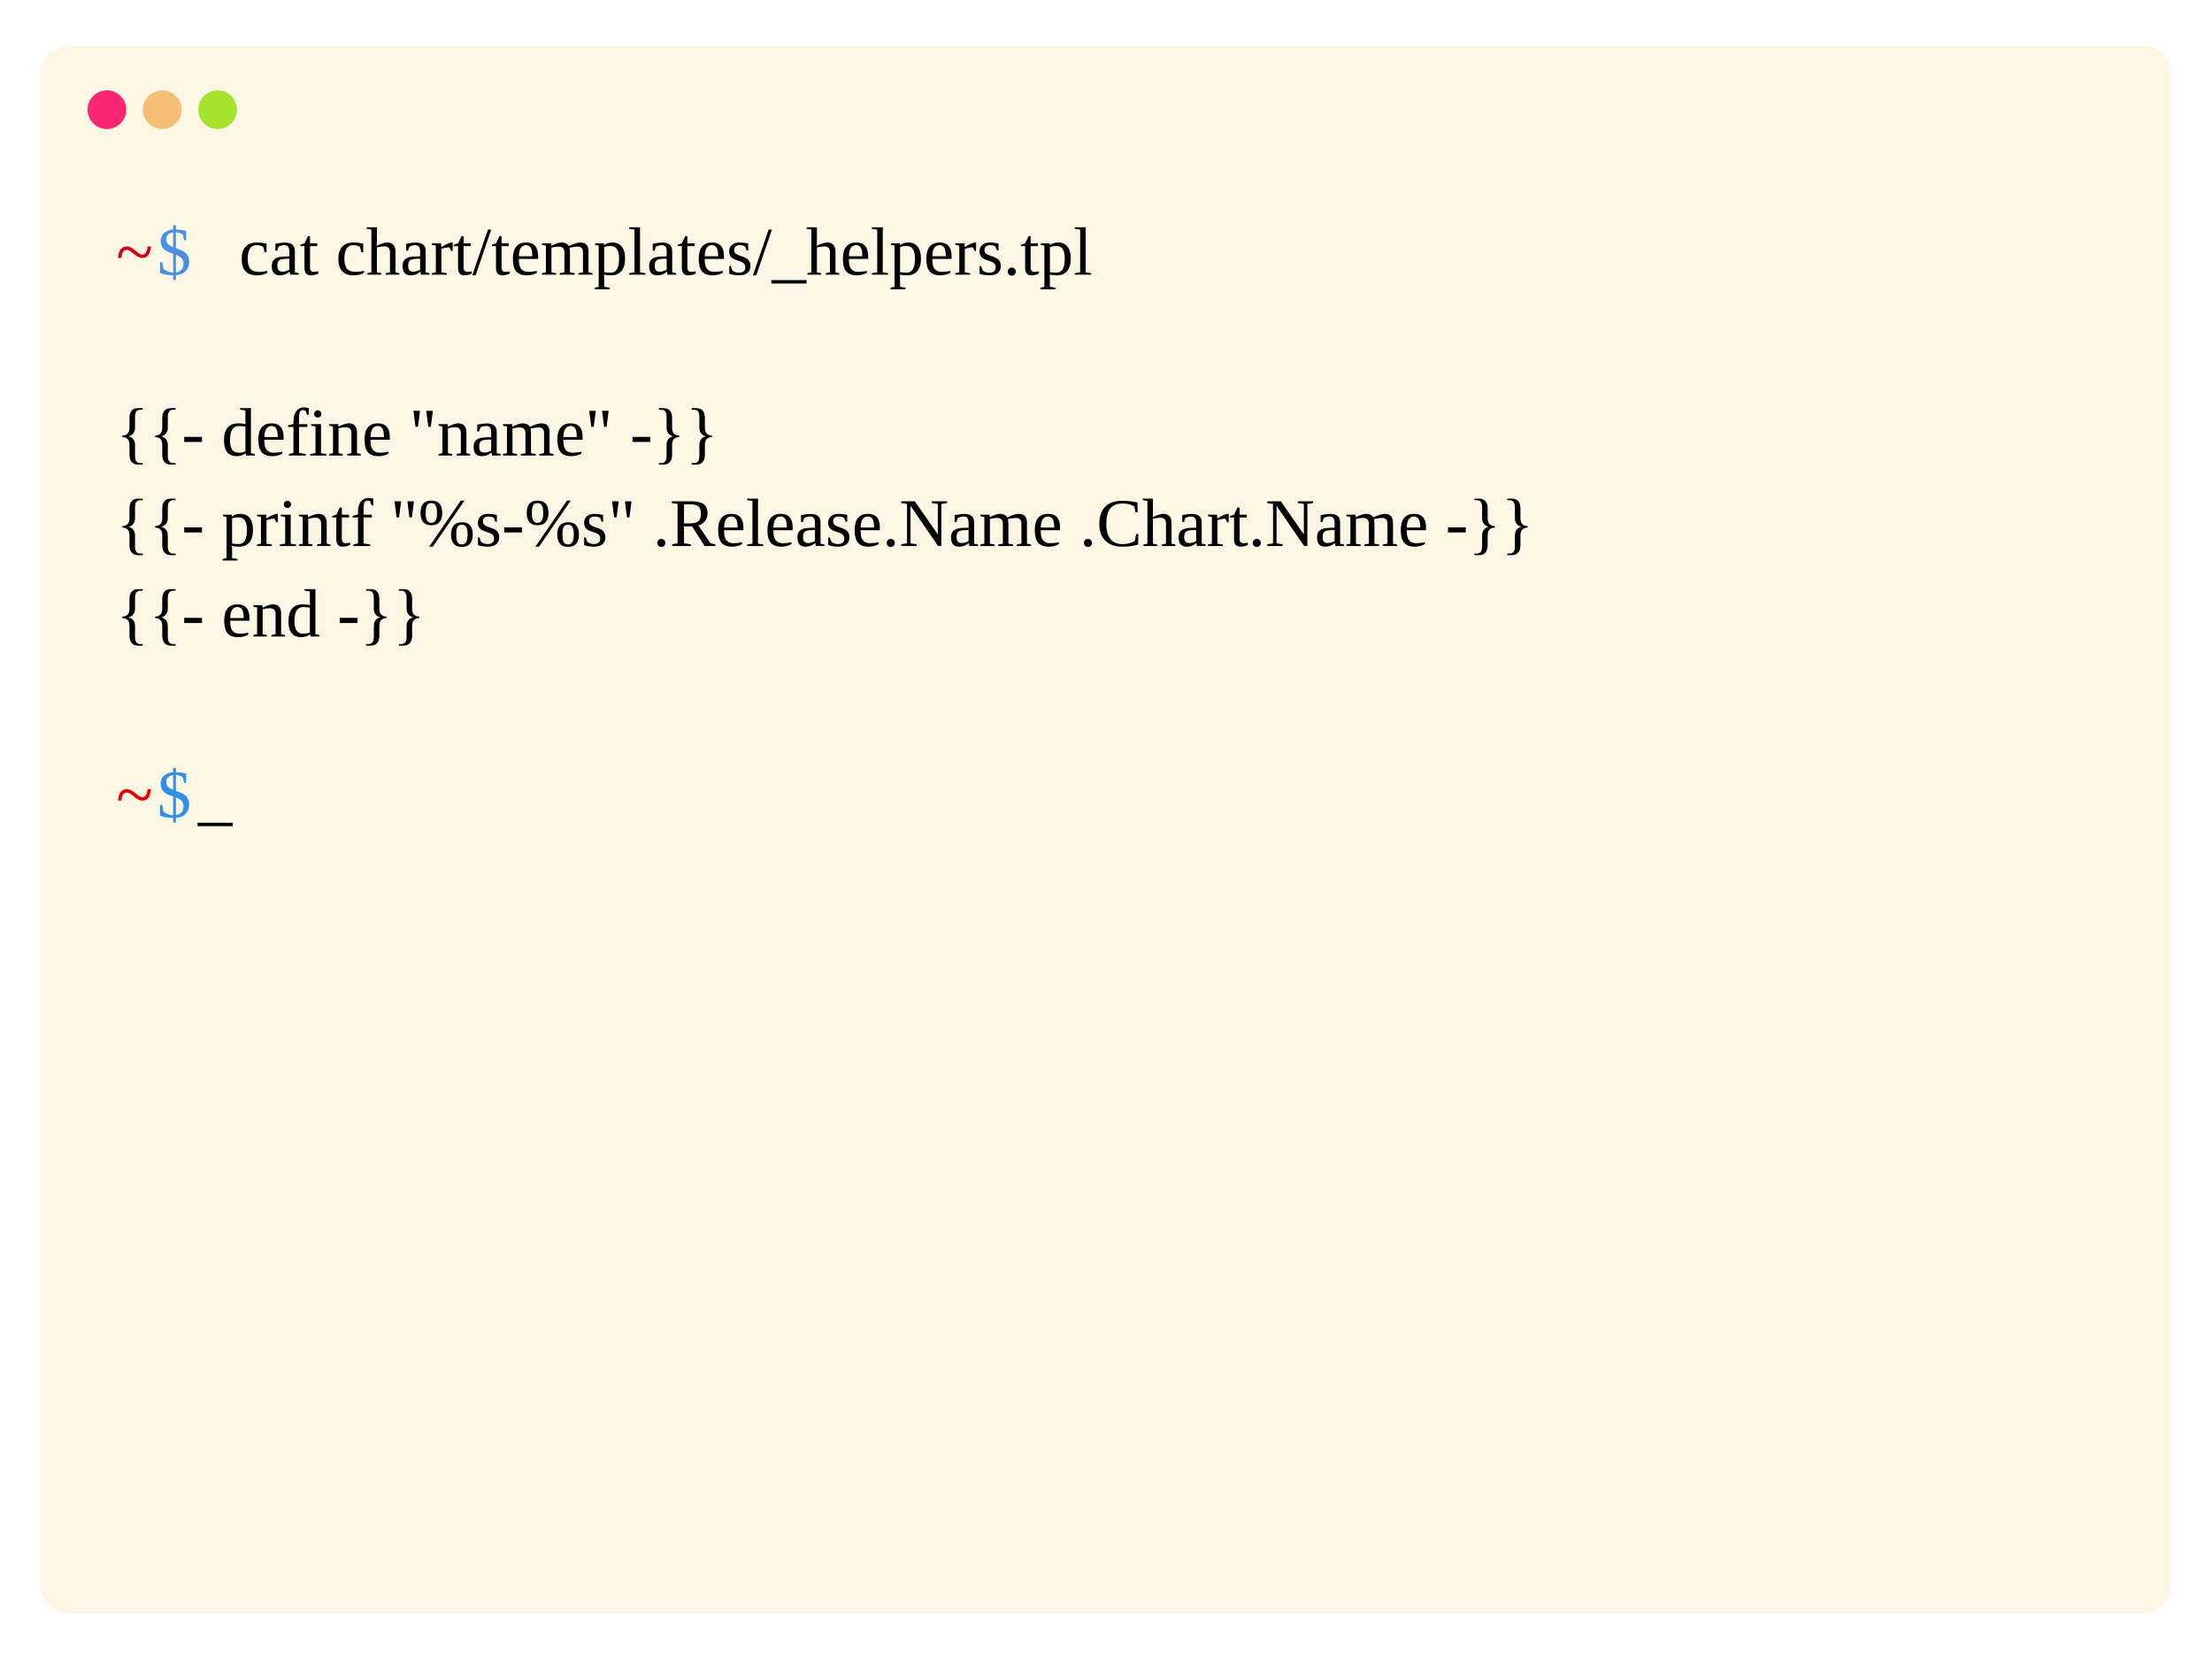
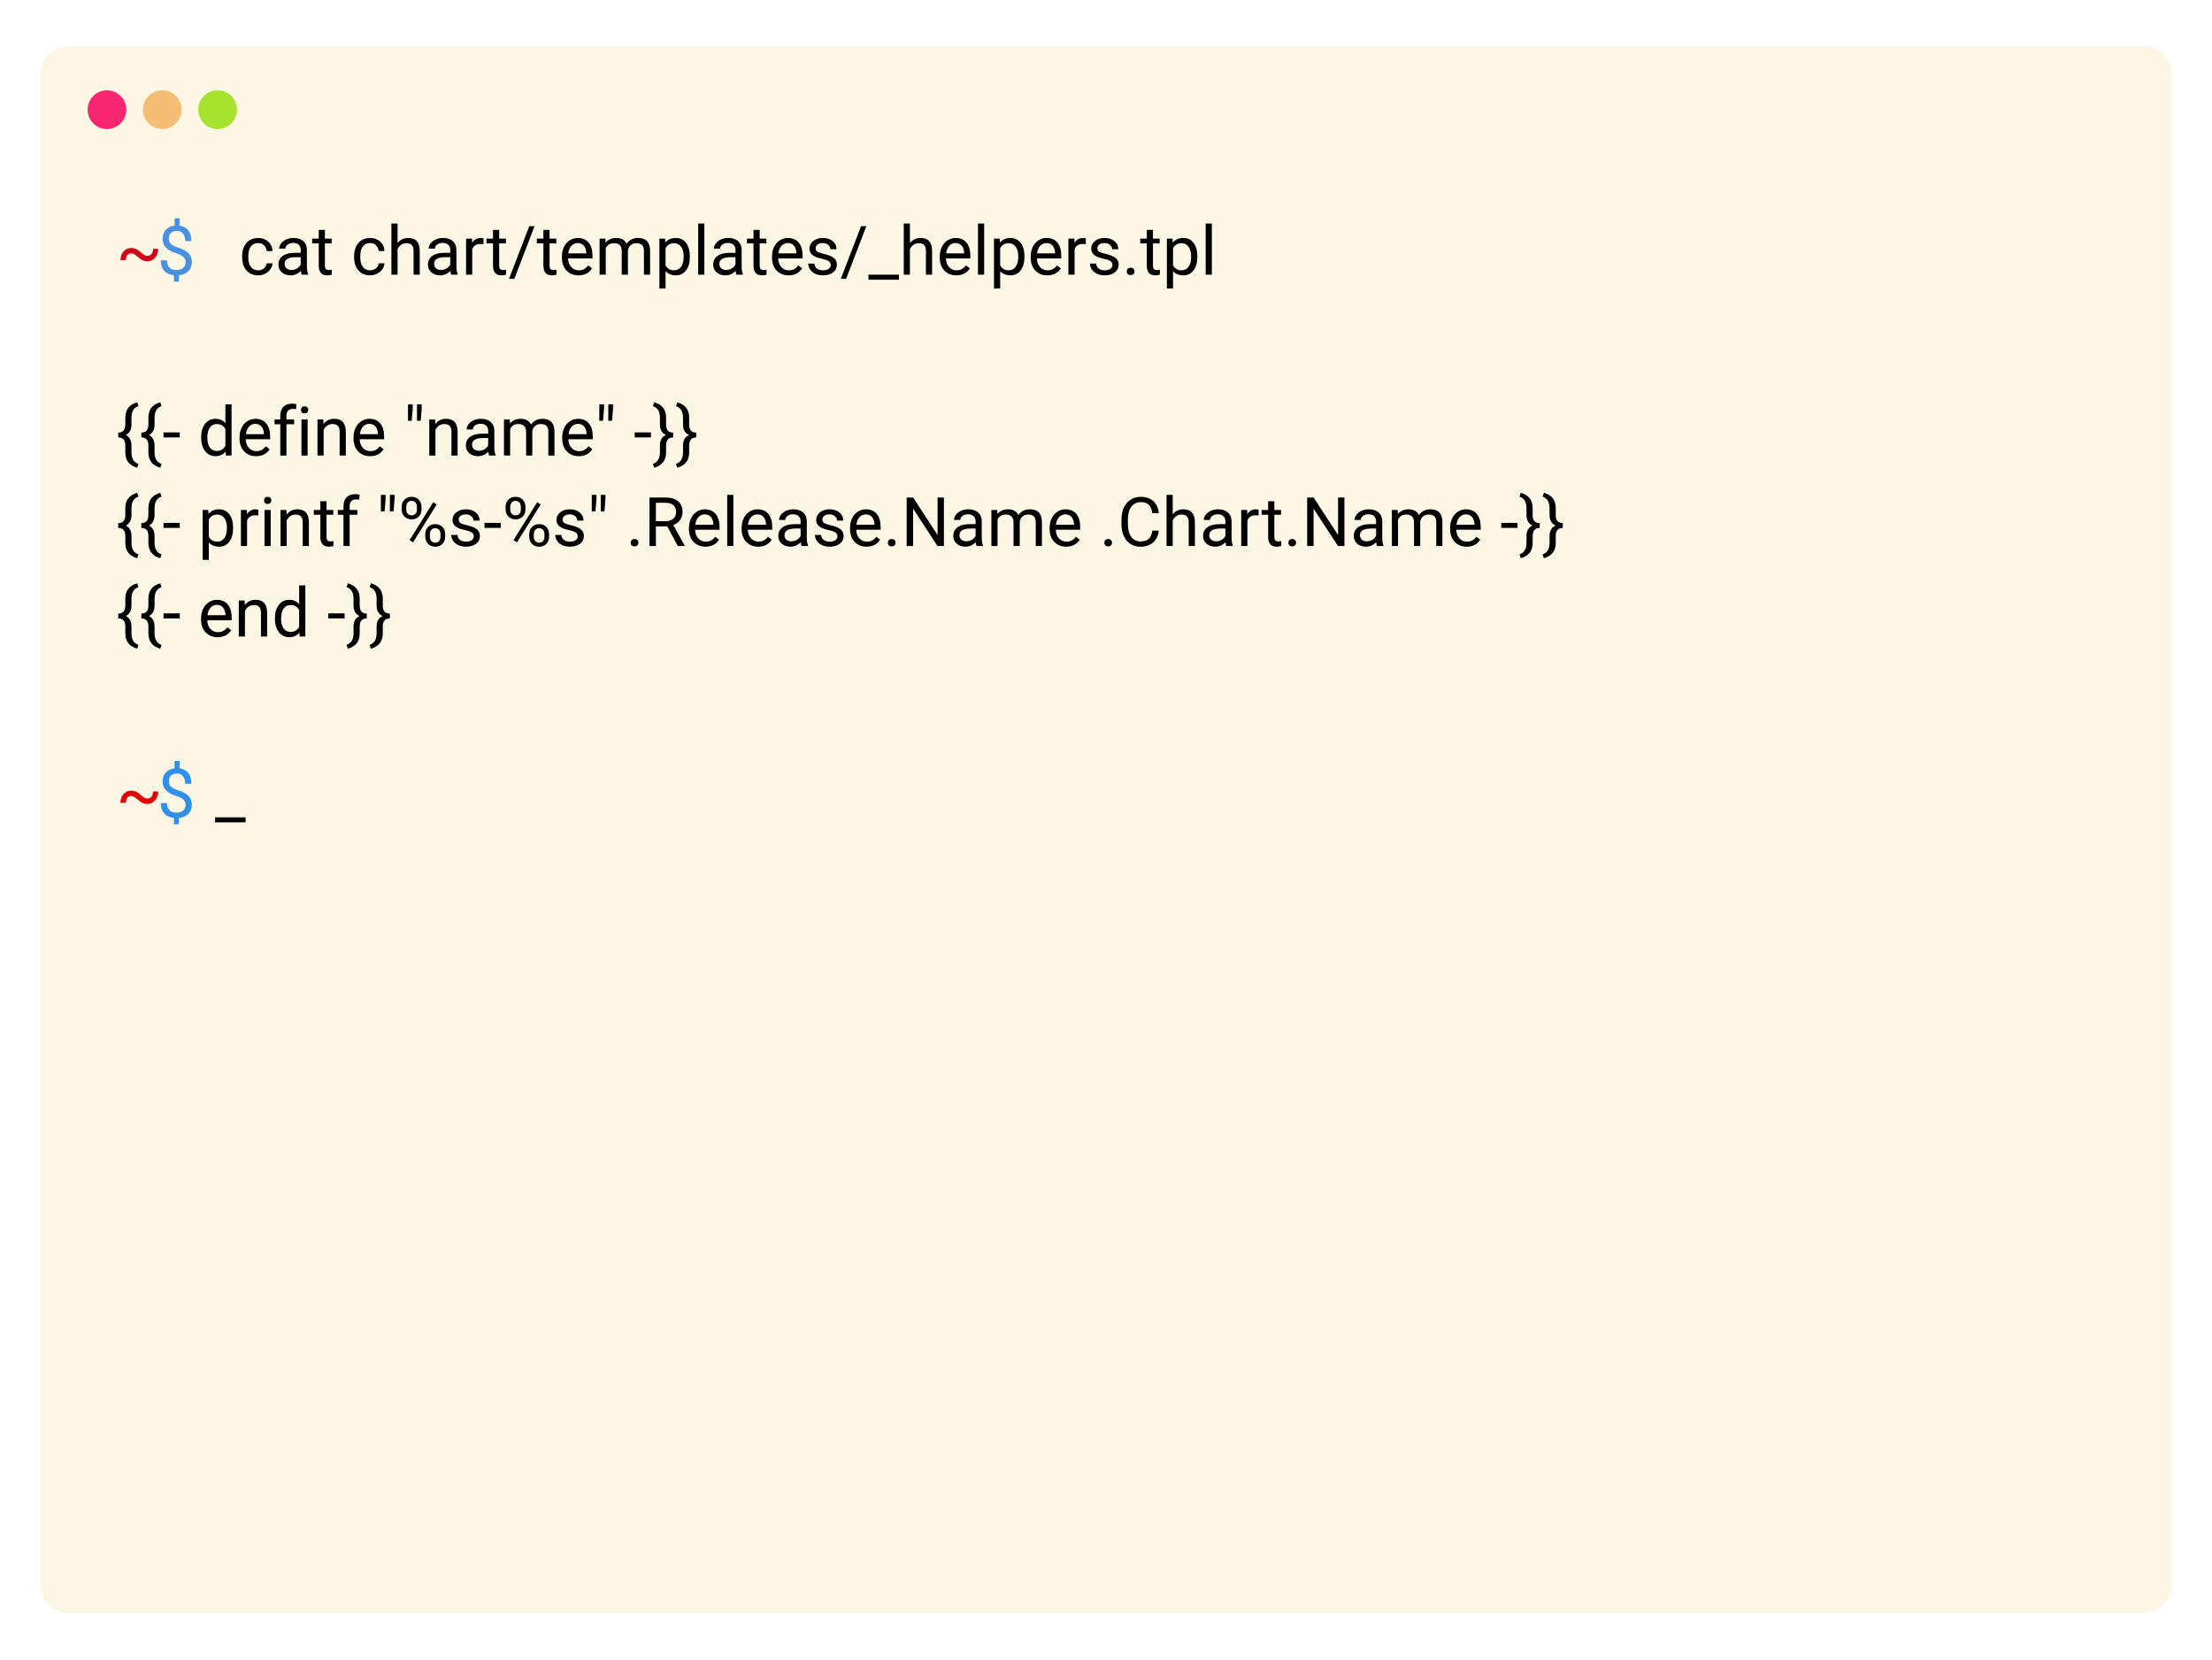
<svg xmlns="http://www.w3.org/2000/svg" viewBox="0 0 1200 900">
  <g fill="none" fill-rule="evenodd">
    <g fill-rule="nonzero" transform="translate(22 25)">
      <rect fill="#FCF6E5" width="1156" height="850" rx="15" />
      <ellipse fill="#F92672" cx="36.017" cy="34.5" rx="10.505" ry="10.5" />
      <ellipse fill="#F4BF75" cx="66.031" cy="34.5" rx="10.505" ry="10.5" />
      <ellipse fill="#A6E22E" cx="96.046" cy="34.5" rx="10.505" ry="10.5" />
    </g>
-     <text font-size="37.05" class="sans-serif">
-       <tspan x="63" y="149" fill="#D0021B">~</tspan>
-       <tspan x="85.234" y="149" fill="#4A90E2">$</tspan>
-       <tspan x="107.467" y="149" fill="#000"> </tspan>
-       <tspan x="129.701" y="149" fill="#000">cat chart/templates/_helpers.tpl</tspan>
-       <tspan x="63" y="247.094" fill="#000">{{- define "name" -}}</tspan>
-       <tspan x="63" y="296.187" fill="#000">{{- printf "%s-%s" .Release.Name .Chart.Name -}}</tspan>
-       <tspan x="63" y="345.281" fill="#000">{{- end -}}</tspan>
-       <tspan x="63" y="443.374" fill="#E20000">~</tspan>
-       <tspan x="85.234" y="443.374" fill="#3090E9">$</tspan>
-       <tspan x="107.467" y="443.374" fill="#000"> _</tspan>
-     </text>
+     <g class="sans-serif" fill-rule="nonzero">
+       <path d="M83.054 134.98l2.764-.018q0 2.855-1.69 4.815-1.689 1.96-4.164 1.96-1.3 0-2.457-.478-1.156-.48-2.683-1.816-1.526-1.337-2.195-1.662-.668-.325-1.427-.325-1.409 0-2.168.966-.759.967-.759 2.665l-2.908.036q0-2.89 1.662-4.751 1.662-1.861 4.173-1.861 1.373 0 2.638.578 1.264.578 2.854 2.032 1.59 1.455 2.746 1.635l.524.036q1.373 0 2.232-1.047.858-1.048.858-2.765z" fill="#D0021B" />
+       <path d="M100.699 142.225q0-1.662-1.165-2.8-1.166-1.138-3.93-2.06-3.848-1.174-5.61-3.062-1.761-1.888-1.761-4.797 0-2.963 1.725-4.86 1.726-1.896 4.743-2.258v-3.956h2.692v3.974q3.035.416 4.724 2.548 1.69 2.131 1.69 5.835h-3.325q0-2.547-1.21-4.047-1.21-1.5-3.27-1.5-2.15 0-3.289 1.112-1.138 1.11-1.138 3.098 0 1.843 1.202 2.936 1.201 1.093 3.956 1.987 2.755.895 4.3 1.97 1.545 1.074 2.276 2.502.732 1.427.732 3.342 0 3.053-1.834 4.914-1.833 1.86-5.14 2.204v3.45h-2.673v-3.45q-3.36-.307-5.267-2.394-1.906-2.086-1.906-5.663h3.343q0 2.51 1.318 3.866 1.32 1.355 3.74 1.355 2.367 0 3.722-1.138 1.355-1.139 1.355-3.108z" fill="#4A90E2" />
+       <path fill="#000" />
+       <path d="M140.071 146.633q1.789 0 3.126-1.084t1.481-2.71h3.162q-.09 1.68-1.157 3.198-1.065 1.518-2.845 2.421-1.78.903-3.767.903-3.993 0-6.35-2.664-2.358-2.665-2.358-7.29v-.56q0-2.855 1.048-5.077t3.008-3.45q1.96-1.23 4.634-1.23 3.288 0 5.465 1.97t2.322 5.113h-3.162q-.144-1.897-1.436-3.117t-3.189-1.22q-2.547 0-3.947 1.835-1.4 1.833-1.4 5.302v.632q0 3.379 1.39 5.204 1.392 1.824 3.975 1.824zm27.1 2.367h-3.505q-.29-.578-.47-2.06-2.33 2.421-5.564 2.421-2.891 0-4.743-1.635-1.852-1.635-1.852-4.146 0-3.053 2.322-4.742 2.321-1.69 6.531-1.69h3.252v-1.535q0-1.753-1.048-2.791-1.048-1.04-3.09-1.04-1.788 0-2.998.904-1.21.903-1.21 2.186h-3.361q0-1.463 1.039-2.827 1.039-1.364 2.818-2.16 1.78-.794 3.911-.794 3.379 0 5.294 1.689 1.915 1.69 1.987 4.652v8.997q0 2.692.687 4.282V149zm-9.052-2.547q1.572 0 2.981-.813 1.41-.813 2.042-2.114v-4.01h-2.62q-6.142 0-6.142 3.594 0 1.572 1.048 2.457 1.047.886 2.691.886zm14.797-21.734h3.342v4.733h3.65v2.584h-3.65v12.122q0 1.175.488 1.762t1.662.587q.578 0 1.59-.217V149q-1.319.361-2.566.361-2.24 0-3.378-1.355t-1.138-3.848v-12.122h-3.56v-2.584h3.56v-4.733zm27.894 21.914q1.789 0 3.126-1.084t1.481-2.71h3.162q-.09 1.68-1.156 3.198-1.066 1.518-2.846 2.421-1.78.903-3.767.903-3.992 0-6.35-2.664-2.358-2.665-2.358-7.29v-.56q0-2.855 1.048-5.077t3.008-3.45q1.96-1.23 4.634-1.23 3.288 0 5.465 1.97t2.322 5.113h-3.162q-.144-1.897-1.436-3.117t-3.189-1.22q-2.547 0-3.947 1.835-1.4 1.833-1.4 5.302v.632q0 3.379 1.39 5.204 1.392 1.824 3.975 1.824zm14.869-25.383v10.569q2.222-2.728 5.781-2.728 6.197 0 6.251 6.992V149h-3.342v-12.936q-.018-2.113-.967-3.125-.948-1.012-2.953-1.012-1.626 0-2.855.867-1.228.868-1.915 2.277V149h-3.342v-27.75h3.342zm32.61 27.75h-3.505q-.29-.578-.47-2.06-2.33 2.421-5.564 2.421-2.89 0-4.743-1.635-1.851-1.635-1.851-4.146 0-3.053 2.321-4.742 2.322-1.69 6.531-1.69h3.252v-1.535q0-1.753-1.048-2.791-1.048-1.04-3.09-1.04-1.788 0-2.998.904-1.21.903-1.21 2.186h-3.36q0-1.463 1.038-2.827 1.039-1.364 2.818-2.16 1.78-.794 3.912-.794 3.378 0 5.293 1.689 1.915 1.69 1.987 4.652v8.997q0 2.692.687 4.282V149zm-9.051-2.547q1.571 0 2.98-.813 1.41-.813 2.042-2.114v-4.01h-2.62q-6.142 0-6.142 3.594 0 1.572 1.048 2.457 1.048.886 2.692.886zm23.052-17.11v3.108q-.758-.126-1.644-.126-3.288 0-4.462 2.8V149h-3.342v-19.548h3.252l.054 2.258q1.644-2.62 4.66-2.62.976 0 1.482.254zm5.167-4.624h3.343v4.733h3.649v2.584h-3.65v12.122q0 1.175.488 1.762t1.663.587q.578 0 1.59-.217V149q-1.32.361-2.566.361-2.24 0-3.378-1.355-1.139-1.355-1.139-3.848v-12.122h-3.559v-2.584h3.56v-4.733zm22.53-2.024l-10.967 28.563h-2.873l10.985-28.563h2.854zm4.805 2.024h3.342v4.733h3.65v2.584h-3.65v12.122q0 1.175.488 1.762t1.662.587q.578 0 1.59-.217V149q-1.319.361-2.566.361-2.24 0-3.378-1.355t-1.138-3.848v-12.122h-3.56v-2.584h3.56v-4.733zm19.006 24.642q-3.975 0-6.468-2.61t-2.493-6.983v-.614q0-2.909 1.11-5.194 1.112-2.286 3.108-3.577 1.997-1.292 4.327-1.292 3.812 0 5.926 2.511 2.114 2.511 2.114 7.19v1.392h-13.243q.072 2.89 1.69 4.67 1.616 1.78 4.11 1.78 1.77 0 2.998-.723 1.229-.723 2.15-1.915l2.042 1.59q-2.457 3.775-7.371 3.775zm-.416-17.524q-2.023 0-3.396 1.472-1.373 1.473-1.699 4.129h9.792v-.253q-.144-2.548-1.373-3.948-1.228-1.4-3.324-1.4zm11.888-2.385h3.161l.09 2.168q2.15-2.53 5.8-2.53 4.101 0 5.583 3.144.975-1.409 2.538-2.276 1.563-.867 3.695-.867 6.431 0 6.54 6.81V149h-3.343v-12.9q0-2.095-.957-3.134-.958-1.039-3.216-1.039-1.86 0-3.09 1.111-1.228 1.111-1.427 2.99V149h-3.36v-12.81q0-4.263-4.173-4.263-3.288 0-4.499 2.8V149h-3.342v-19.548zm48.96 9.684v.307q0 4.462-2.042 7.19-2.041 2.728-5.528 2.728-3.56 0-5.6-2.258v9.413h-3.343v-27.064h3.053l.163 2.168q2.041-2.53 5.673-2.53 3.523 0 5.573 2.657 2.05 2.655 2.05 7.389zm-3.342-.073q0-3.306-1.41-5.22-1.409-1.916-3.866-1.916-3.035 0-4.553 2.692v9.34q1.5 2.674 4.59 2.674 2.402 0 3.82-1.906 1.419-1.906 1.419-5.664zm11.219-17.813V149h-3.343v-27.75h3.343zm20.92 27.75h-3.504q-.29-.578-.47-2.06-2.33 2.421-5.564 2.421-2.891 0-4.743-1.635-1.852-1.635-1.852-4.146 0-3.053 2.322-4.742 2.321-1.69 6.53-1.69H399v-1.535q0-1.753-1.048-2.791-1.048-1.04-3.09-1.04-1.788 0-2.998.904-1.21.903-1.21 2.186h-3.361q0-1.463 1.039-2.827 1.038-1.364 2.818-2.16 1.78-.794 3.911-.794 3.379 0 5.294 1.689 1.915 1.69 1.987 4.652v8.997q0 2.692.687 4.282V149zm-9.05-2.547q1.571 0 2.98-.813 1.41-.813 2.042-2.114v-4.01h-2.62q-6.142 0-6.142 3.594 0 1.572 1.047 2.457 1.048.886 2.692.886zm14.796-21.734h3.342v4.733h3.65v2.584h-3.65v12.122q0 1.175.488 1.762t1.662.587q.578 0 1.59-.217V149q-1.319.361-2.566.361-2.24 0-3.378-1.355t-1.138-3.848v-12.122h-3.56v-2.584h3.56v-4.733zm19.006 24.642q-3.975 0-6.468-2.61t-2.493-6.983v-.614q0-2.909 1.11-5.194 1.112-2.286 3.108-3.577 1.997-1.292 4.327-1.292 3.812 0 5.926 2.511 2.114 2.511 2.114 7.19v1.392H422.16q.072 2.89 1.69 4.67 1.616 1.78 4.11 1.78 1.77 0 2.998-.723 1.229-.723 2.15-1.915l2.042 1.59q-2.457 3.775-7.371 3.775zm-.416-17.524q-2.023 0-3.396 1.472-1.373 1.473-1.699 4.129h9.792v-.253q-.144-2.548-1.373-3.948-1.228-1.4-3.324-1.4zm23.288 11.978q0-1.355-1.021-2.105-1.02-.75-3.56-1.292-2.537-.542-4.028-1.3-1.49-.76-2.204-1.807-.714-1.048-.714-2.493 0-2.403 2.033-4.065 2.032-1.662 5.194-1.662 3.324 0 5.393 1.716 2.068 1.716 2.068 4.39h-3.36q0-1.373-1.165-2.366-1.166-.994-2.936-.994-1.825 0-2.855.795t-1.03 2.077q0 1.21.958 1.825.958.614 3.46 1.174 2.502.56 4.056 1.337 1.553.777 2.303 1.87t.75 2.665q0 2.62-2.096 4.2-2.095 1.581-5.438 1.581-2.348 0-4.155-.83-1.807-.832-2.827-2.322-1.021-1.49-1.021-3.225h3.342q.09 1.68 1.346 2.665 1.256.984 3.315.984 1.897 0 3.044-.768 1.148-.767 1.148-2.05zm19.33-21.12l-10.966 28.563h-2.872l10.984-28.563h2.855zM487.688 149v2.728h-16.549V149h16.549zm5.944-27.75v10.569q2.222-2.728 5.78-2.728 6.198 0 6.252 6.992V149h-3.342v-12.936q-.018-2.113-.967-3.125-.948-1.012-2.954-1.012-1.626 0-2.854.867-1.229.868-1.915 2.277V149h-3.343v-27.75h3.343zm25.148 28.111q-3.974 0-6.468-2.61-2.493-2.61-2.493-6.983v-.614q0-2.909 1.111-5.194 1.111-2.286 3.108-3.577 1.996-1.292 4.327-1.292 3.812 0 5.925 2.511 2.114 2.511 2.114 7.19v1.392H513.16q.073 2.89 1.69 4.67 1.617 1.78 4.11 1.78 1.77 0 2.999-.723 1.228-.723 2.15-1.915l2.041 1.59q-2.457 3.775-7.37 3.775zm-.415-17.524q-2.024 0-3.397 1.472-1.373 1.473-1.698 4.129h9.792v-.253q-.145-2.548-1.373-3.948-1.229-1.4-3.324-1.4zM533.9 121.25V149h-3.343v-27.75h3.343zm21.86 17.886v.307q0 4.462-2.041 7.19-2.042 2.728-5.529 2.728-3.559 0-5.6-2.258v9.413h-3.343v-27.064h3.054l.162 2.168q2.042-2.53 5.673-2.53 3.523 0 5.574 2.657 2.05 2.655 2.05 7.389zm-3.342-.073q0-3.306-1.41-5.22-1.409-1.916-3.866-1.916-3.035 0-4.552 2.692v9.34q1.5 2.674 4.589 2.674 2.402 0 3.82-1.906 1.419-1.906 1.419-5.664zm15.7 10.298q-3.975 0-6.468-2.61t-2.493-6.983v-.614q0-2.909 1.11-5.194 1.112-2.286 3.108-3.577 1.996-1.292 4.327-1.292 3.812 0 5.926 2.511 2.114 2.511 2.114 7.19v1.392H562.5q.072 2.89 1.689 4.67 1.617 1.78 4.11 1.78 1.77 0 3-.723 1.228-.723 2.15-1.915l2.04 1.59q-2.456 3.775-7.37 3.775zm-.416-17.524q-2.023 0-3.397 1.472-1.373 1.473-1.698 4.129h9.792v-.253q-.144-2.548-1.373-3.948-1.228-1.4-3.324-1.4zm21.354-2.493v3.107q-.758-.126-1.644-.126-3.288 0-4.462 2.8V149h-3.342v-19.548h3.252l.054 2.258q1.644-2.62 4.661-2.62.976 0 1.481.254zm14.454 14.47q0-1.354-1.021-2.104-1.02-.75-3.56-1.292-2.538-.542-4.028-1.3-1.49-.76-2.204-1.807-.714-1.048-.714-2.493 0-2.403 2.033-4.065 2.032-1.662 5.194-1.662 3.324 0 5.393 1.716 2.068 1.716 2.068 4.39h-3.36q0-1.373-1.165-2.366-1.166-.994-2.936-.994-1.825 0-2.855.795t-1.03 2.077q0 1.21.958 1.825.958.614 3.46 1.174 2.502.56 4.056 1.337 1.553.777 2.303 1.87t.75 2.665q0 2.62-2.096 4.2-2.096 1.581-5.438 1.581-2.348 0-4.155-.83-1.807-.832-2.828-2.322-1.02-1.49-1.02-3.225h3.342q.09 1.68 1.346 2.665 1.256.984 3.315.984 1.897 0 3.044-.768 1.148-.767 1.148-2.05zm7.768 3.434q0-.868.515-1.446t1.545-.578q1.03 0 1.562.578.533.578.533 1.446 0 .83-.533 1.39-.533.56-1.562.56-1.03 0-1.545-.56-.515-.56-.515-1.39zm10.858-22.53h3.342v4.734h3.65v2.584h-3.65v12.122q0 1.175.488 1.762t1.662.587q.578 0 1.59-.217V149q-1.319.361-2.565.361-2.24 0-3.379-1.355-1.138-1.355-1.138-3.848v-12.122h-3.559v-2.584h3.559v-4.733zm27.407 14.418v.307q0 4.462-2.042 7.19-2.041 2.728-5.528 2.728-3.56 0-5.6-2.258v9.413h-3.343v-27.064h3.053l.163 2.168q2.041-2.53 5.673-2.53 3.523 0 5.573 2.657 2.05 2.655 2.05 7.389zm-3.343-.073q0-3.306-1.409-5.22-1.409-1.916-3.866-1.916-3.035 0-4.553 2.692v9.34q1.5 2.674 4.59 2.674 2.402 0 3.82-1.906 1.418-1.906 1.418-5.664zm11.22-17.813V149h-3.343v-27.75h3.343zM75.104 251.629l-.686 2.077q-3.198-.903-4.815-2.972-1.617-2.068-1.617-5.465v-3.595q0-4.39-3.83-4.39v-2.62q3.83 0 3.83-4.372v-3.758q.036-3.306 1.617-5.338 1.581-2.033 4.815-2.954l.686 2.078q-3.775 1.21-3.775 6.305v3.65q0 4.1-3.017 5.708 3.017 1.626 3.017 5.763v3.722q.054 4.968 3.775 6.16zm12.52 0l-.686 2.077q-3.198-.903-4.815-2.972-1.617-2.068-1.617-5.465v-3.595q0-4.39-3.83-4.39v-2.62q3.83 0 3.83-4.372v-3.758q.036-3.306 1.617-5.338 1.581-2.033 4.815-2.954l.687 2.078q-3.776 1.21-3.776 6.305v3.65q0 4.1-3.017 5.708 3.017 1.626 3.017 5.763v3.722q.054 4.968 3.776 6.16zm9.9-17.073v2.728h-8.816v-2.728h8.817zm11.6 2.854v-.253q0-4.498 2.131-7.235 2.132-2.737 5.583-2.737 3.433 0 5.438 2.348v-10.189h3.342v27.75h-3.071l-.163-2.096q-2.005 2.457-5.582 2.457-3.397 0-5.538-2.782-2.14-2.782-2.14-7.263zm3.342.127q0 3.324 1.373 5.203 1.373 1.879 3.794 1.879 3.18 0 4.643-2.855v-8.979q-1.5-2.764-4.607-2.764-2.457 0-3.83 1.897-1.373 1.897-1.373 5.619zm26.449 9.918q-3.975 0-6.468-2.61t-2.493-6.983v-.614q0-2.909 1.111-5.194 1.111-2.286 3.108-3.577 1.996-1.292 4.327-1.292 3.812 0 5.925 2.511 2.114 2.511 2.114 7.19v1.392h-13.243q.073 2.89 1.69 4.67 1.617 1.78 4.11 1.78 1.77 0 2.999-.723 1.228-.723 2.15-1.915l2.041 1.59q-2.457 3.775-7.371 3.775zm-.415-17.524q-2.024 0-3.397 1.472-1.373 1.473-1.698 4.129h9.792v-.253q-.145-2.548-1.373-3.948-1.229-1.4-3.324-1.4zm16.892 17.163h-3.343V230.13h-3.089v-2.584h3.09v-2.005q0-3.144 1.68-4.86 1.68-1.716 4.751-1.716 1.156 0 2.294.307l-.18 2.71q-.85-.163-1.807-.163-1.626 0-2.511.949-.885.948-.885 2.719v2.06h4.173v2.583h-4.173v16.964zm11.49-19.548v19.548h-3.342v-19.548h3.342zm-3.613-5.185q0-.813.496-1.373.497-.56 1.473-.56.975 0 1.481.56.506.56.506 1.373t-.506 1.355q-.506.542-1.481.542-.976 0-1.473-.542-.496-.542-.496-1.355zm8.96 5.185h3.162l.109 2.457q2.24-2.818 5.853-2.818 6.197 0 6.251 6.992v12.917h-3.342v-12.936q-.018-2.113-.967-3.125-.948-1.012-2.954-1.012-1.626 0-2.854.867-1.229.868-1.915 2.277v13.929h-3.343v-19.548zm28.527 19.91q-3.974 0-6.467-2.611-2.494-2.61-2.494-6.983v-.614q0-2.909 1.111-5.194 1.112-2.286 3.108-3.577 1.996-1.292 4.327-1.292 3.812 0 5.926 2.511 2.113 2.511 2.113 7.19v1.392h-13.242q.072 2.89 1.689 4.67 1.617 1.78 4.11 1.78 1.77 0 2.999-.723t2.15-1.915l2.041 1.59q-2.457 3.775-7.37 3.775zm-.415-17.525q-2.024 0-3.397 1.472-1.373 1.473-1.698 4.129h9.792v-.253q-.144-2.548-1.373-3.948-1.228-1.4-3.324-1.4zm23.54-10.587v2.457l-.542 6.468h-2.005l.018-8.925h2.53zm4.878 0v2.457l-.542 6.468h-2.005l.018-8.925h2.53zm4.12 8.202h3.161l.108 2.457q2.24-2.818 5.854-2.818 6.197 0 6.25 6.992v12.917h-3.341v-12.936q-.018-2.113-.967-3.125-.948-1.012-2.954-1.012-1.626 0-2.854.867-1.229.868-1.915 2.277v13.929h-3.343v-19.548zm35.988 19.548h-3.505q-.29-.578-.47-2.06-2.33 2.421-5.564 2.421-2.891 0-4.743-1.635-1.852-1.635-1.852-4.146 0-3.053 2.322-4.742 2.321-1.69 6.53-1.69h3.253v-1.535q0-1.753-1.048-2.791-1.048-1.04-3.09-1.04-1.788 0-2.998.904-1.21.903-1.21 2.186h-3.361q0-1.463 1.039-2.827 1.038-1.364 2.818-2.16 1.78-.794 3.911-.794 3.379 0 5.294 1.689 1.915 1.69 1.987 4.652v8.997q0 2.692.687 4.282v.289zm-9.052-2.547q1.572 0 2.981-.813 1.41-.813 2.042-2.114v-4.01h-2.62q-6.142 0-6.142 3.594 0 1.572 1.048 2.457 1.047.886 2.691.886zm13.586-17h3.162l.09 2.167q2.15-2.53 5.8-2.53 4.1 0 5.582 3.144.976-1.409 2.538-2.276 1.563-.867 3.695-.867 6.432 0 6.54 6.81v13.099h-3.342v-12.9q0-2.095-.958-3.134-.957-1.039-3.216-1.039-1.86 0-3.089 1.111-1.228 1.111-1.427 2.99v12.972h-3.36v-12.81q0-4.263-4.174-4.263-3.288 0-4.498 2.8v14.273H273.4v-19.548zm40.56 19.908q-3.975 0-6.468-2.61T305 237.862v-.614q0-2.909 1.11-5.194 1.112-2.286 3.108-3.577 1.996-1.292 4.327-1.292 3.812 0 5.926 2.511 2.113 2.511 2.113 7.19v1.392h-13.242q.072 2.89 1.689 4.67 1.617 1.78 4.11 1.78 1.77 0 3-.723 1.228-.723 2.149-1.915l2.042 1.59q-2.457 3.775-7.372 3.775zm-.416-17.524q-2.024 0-3.397 1.472-1.373 1.473-1.698 4.129h9.792v-.253q-.144-2.548-1.373-3.948-1.228-1.4-3.324-1.4zm14.128-10.587v2.457l-.542 6.468h-2.006l.019-8.925h2.529zm4.878 0v2.457l-.542 6.468h-2.006l.018-8.925h2.53zm20.595 15.212v2.728h-8.816v-2.728h8.816zm1.771 19.15l-.705-2.077q3.668-1.175 3.794-5.98v-3.975q0-4.173 3.27-5.69-3.27-1.482-3.27-5.692v-3.667q0-5.095-3.776-6.305l.687-2.078q3.198.903 4.806 2.936 1.608 2.032 1.626 5.374v3.794q0 4.318 3.83 4.318v2.62q-3.83 0-3.83 4.39v3.65q0 3.396-1.635 5.437-1.635 2.042-4.797 2.945zm12.52 0l-.705-2.077q3.668-1.175 3.794-5.98v-3.975q0-4.173 3.27-5.69-3.27-1.482-3.27-5.692v-3.667q0-5.095-3.776-6.305l.687-2.078q3.198.903 4.806 2.936 1.608 2.032 1.626 5.374v3.794q0 4.318 3.83 4.318v2.62q-3.83 0-3.83 4.39v3.65q0 3.396-1.635 5.437-1.635 2.042-4.797 2.945zM75.104 300.722l-.686 2.077q-3.198-.903-4.815-2.972-1.617-2.068-1.617-5.465v-3.595q0-4.39-3.83-4.39v-2.62q3.83 0 3.83-4.372v-3.758q.036-3.306 1.617-5.338 1.581-2.033 4.815-2.954l.686 2.078q-3.775 1.21-3.775 6.305v3.65q0 4.1-3.017 5.708 3.017 1.626 3.017 5.763v3.722q.054 4.968 3.775 6.16zm12.52 0l-.686 2.077q-3.198-.903-4.815-2.972-1.617-2.068-1.617-5.465v-3.595q0-4.39-3.83-4.39v-2.62q3.83 0 3.83-4.372v-3.758q.036-3.306 1.617-5.338 1.581-2.033 4.815-2.954l.687 2.078q-3.776 1.21-3.776 6.305v3.65q0 4.1-3.017 5.708 3.017 1.626 3.017 5.763v3.722q.054 4.968 3.776 6.16zm9.9-17.073v2.728h-8.816v-2.728h8.817zm28.925 2.674v.307q0 4.462-2.041 7.19-2.042 2.728-5.529 2.728-3.559 0-5.6-2.258v9.413h-3.342v-27.064h3.053l.162 2.168q2.042-2.53 5.673-2.53 3.523 0 5.574 2.657 2.05 2.655 2.05 7.389zm-3.342-.073q0-3.306-1.41-5.22-1.408-1.916-3.865-1.916-3.036 0-4.553 2.692v9.34q1.5 2.674 4.589 2.674 2.403 0 3.82-1.906 1.419-1.906 1.419-5.664zm17.037-9.72v3.108q-.76-.126-1.644-.126-3.289 0-4.463 2.8v13.875h-3.342v-19.548h3.252l.054 2.258q1.644-2.62 4.661-2.62.976 0 1.482.254zm6.702.11v19.547h-3.342v-19.548h3.342zm-3.613-5.186q0-.813.497-1.373t1.472-.56q.976 0 1.482.56.505.56.505 1.373t-.505 1.355q-.506.542-1.482.542-.975 0-1.472-.542t-.497-1.355zm8.96 5.185h3.162l.109 2.457q2.24-2.818 5.853-2.818 6.197 0 6.251 6.992v12.917h-3.342v-12.936q-.018-2.113-.966-3.125-.949-1.012-2.954-1.012-1.626 0-2.855.867-1.228.868-1.915 2.277v13.929h-3.342v-19.548zm21.608-4.733h3.343v4.733h3.649v2.584h-3.65v12.122q0 1.175.488 1.762t1.662.587q.579 0 1.59-.217v2.71q-1.319.361-2.565.361-2.24 0-3.379-1.355-1.138-1.355-1.138-3.848v-12.122h-3.559v-2.584h3.56v-4.733zm15.88 24.281h-3.342v-16.964h-3.089v-2.584h3.09v-2.005q0-3.144 1.68-4.86 1.68-1.716 4.751-1.716 1.156 0 2.294.307l-.18 2.71q-.85-.163-1.807-.163-1.626 0-2.511.949-.885.948-.885 2.719v2.06h4.173v2.583h-4.173v16.964zm19.494-27.75v2.457l-.542 6.468h-2.005l.018-8.925h2.53zm4.878 0v2.457l-.542 6.468h-2.005l.018-8.925h2.53zm3.848 7.769v-1.265q0-2.367 1.509-3.902 1.508-1.536 3.875-1.536 2.403 0 3.893 1.545 1.49 1.544 1.49 4.001v1.283q0 2.385-1.508 3.893-1.508 1.509-3.839 1.509-2.348 0-3.884-1.509-1.536-1.508-1.536-4.02zm2.494-1.193v1.319q0 1.41.794 2.322.795.912 2.132.912 1.283 0 2.069-.885.786-.886.786-2.421v-1.32q0-1.408-.777-2.33-.777-.921-2.114-.921-1.337 0-2.114.921-.776.922-.776 2.403zm10.315 16.025v-1.3q0-2.367 1.509-3.894 1.509-1.527 3.875-1.527 2.367 0 3.885 1.518 1.517 1.518 1.517 4.029v1.282q0 2.367-1.508 3.894-1.509 1.526-3.858 1.526-2.348 0-3.884-1.508-1.536-1.509-1.536-4.02zm2.494-1.228v1.336q0 1.428.795 2.34.794.912 2.131.912 1.301 0 2.078-.894.777-.894.777-2.43v-1.337q0-1.427-.786-2.33-.786-.904-2.105-.904-1.282 0-2.086.895-.804.894-.804 2.412zm3.721-16.17L224.08 294.2l-1.897-1.193 12.845-20.56 1.897 1.193zm20.09 17.362q0-1.355-1.02-2.105-1.021-.75-3.56-1.292-2.538-.542-4.029-1.3-1.49-.76-2.204-1.807-.713-1.048-.713-2.493 0-2.403 2.032-4.065 2.033-1.662 5.194-1.662 3.325 0 5.393 1.716 2.069 1.716 2.069 4.39h-3.36q0-1.373-1.166-2.366-1.165-.994-2.936-.994-1.824 0-2.854.795t-1.03 2.077q0 1.21.958 1.825.957.614 3.46 1.174 2.501.56 4.055 1.337 1.554.777 2.304 1.87.75 1.093.75 2.665 0 2.62-2.096 4.2-2.096 1.581-5.438 1.581-2.349 0-4.156-.83-1.806-.832-2.827-2.322-1.02-1.49-1.02-3.225h3.342q.09 1.68 1.346 2.665 1.255.984 3.315.984 1.897 0 3.044-.768 1.147-.767 1.147-2.05zm14.652-7.353v2.728h-8.816v-2.728h8.816zm2.62-7.443v-1.265q0-2.367 1.508-3.902 1.509-1.536 3.875-1.536 2.403 0 3.894 1.545 1.49 1.544 1.49 4.001v1.283q0 2.385-1.508 3.893-1.509 1.509-3.84 1.509-2.348 0-3.884-1.509-1.535-1.508-1.535-4.02zm2.493-1.193v1.319q0 1.41.795 2.322.795.912 2.132.912 1.282 0 2.068-.885.786-.886.786-2.421v-1.32q0-1.408-.777-2.33-.777-.921-2.114-.921-1.337 0-2.113.921-.777.922-.777 2.403zm10.316 16.025v-1.3q0-2.367 1.508-3.894 1.509-1.527 3.875-1.527 2.367 0 3.885 1.518 1.517 1.518 1.517 4.029v1.282q0 2.367-1.508 3.894-1.509 1.526-3.857 1.526-2.349 0-3.885-1.508-1.535-1.509-1.535-4.02zm2.493-1.228v1.336q0 1.428.795 2.34.795.912 2.132.912 1.3 0 2.077-.894.777-.894.777-2.43v-1.337q0-1.427-.786-2.33-.786-.904-2.105-.904-1.282 0-2.086.895-.804.894-.804 2.412zm3.722-16.17l-12.846 20.56-1.897-1.193 12.846-20.56 1.897 1.193zm20.09 17.362q0-1.355-1.021-2.105t-3.56-1.292q-2.538-.542-4.028-1.3-1.49-.76-2.204-1.807-.714-1.048-.714-2.493 0-2.403 2.032-4.065 2.033-1.662 5.195-1.662 3.324 0 5.392 1.716 2.069 1.716 2.069 4.39h-3.36q0-1.373-1.166-2.366-1.165-.994-2.935-.994-1.825 0-2.855.795t-1.03 2.077q0 1.21.958 1.825.957.614 3.46 1.174 2.502.56 4.055 1.337 1.554.777 2.304 1.87.75 1.093.75 2.665 0 2.62-2.096 4.2-2.096 1.581-5.438 1.581-2.349 0-4.155-.83-1.807-.832-2.828-2.322-1.02-1.49-1.02-3.225h3.342q.09 1.68 1.346 2.665 1.255.984 3.315.984 1.897 0 3.044-.768 1.147-.767 1.147-2.05zm10.17-22.565v2.457l-.541 6.468h-2.006l.018-8.925h2.53zm4.879 0v2.457l-.542 6.468h-2.006l.018-8.925h2.53zm13.712 25.998q0-.868.515-1.446t1.545-.578q1.03 0 1.562.578.533.578.533 1.446 0 .83-.533 1.39-.533.56-1.562.56-1.03 0-1.545-.56-.515-.56-.515-1.39zm25.546 1.752l-5.709-10.641h-6.179v10.641h-3.487v-26.305h8.709q4.444 0 6.838 2.024 2.393 2.023 2.393 5.89 0 2.456-1.327 4.281-1.328 1.825-3.695 2.728l6.179 11.165v.217h-3.722zm-11.888-23.45v9.972h5.33q2.583 0 4.11-1.336 1.527-1.337 1.527-3.578 0-2.439-1.455-3.74-1.454-1.3-4.2-1.318h-5.312zm26.901 23.811q-3.974 0-6.468-2.61-2.493-2.61-2.493-6.983v-.614q0-2.909 1.111-5.194 1.111-2.286 3.108-3.577 1.996-1.292 4.327-1.292 3.812 0 5.925 2.511 2.114 2.511 2.114 7.19v1.392h-13.242q.072 2.89 1.689 4.67 1.617 1.78 4.11 1.78 1.77 0 2.999-.723 1.228-.723 2.15-1.915l2.041 1.59q-2.457 3.775-7.37 3.775zm-.415-17.524q-2.024 0-3.397 1.472-1.373 1.473-1.698 4.129h9.792v-.253q-.145-2.548-1.373-3.948-1.229-1.4-3.324-1.4zm15.537-10.587v27.75H394.5v-27.75h3.343zm13.46 28.111q-3.975 0-6.469-2.61-2.493-2.61-2.493-6.983v-.614q0-2.909 1.111-5.194 1.111-2.286 3.108-3.577 1.996-1.292 4.327-1.292 3.812 0 5.925 2.511 2.114 2.511 2.114 7.19v1.392h-13.242q.072 2.89 1.689 4.67 1.617 1.78 4.11 1.78 1.77 0 2.999-.723 1.228-.723 2.15-1.915l2.041 1.59q-2.457 3.775-7.37 3.775zm-.416-17.524q-2.024 0-3.397 1.472-1.373 1.473-1.698 4.129h9.792v-.253q-.145-2.548-1.373-3.948-1.229-1.4-3.324-1.4zm27.479 17.163h-3.505q-.29-.578-.47-2.06-2.33 2.421-5.564 2.421-2.891 0-4.743-1.635-1.852-1.635-1.852-4.146 0-3.053 2.322-4.742 2.321-1.69 6.531-1.69h3.252V282.8q0-1.753-1.048-2.791-1.048-1.04-3.09-1.04-1.788 0-2.998.904-1.21.903-1.21 2.186h-3.361q0-1.463 1.039-2.827 1.039-1.364 2.818-2.16 1.78-.794 3.911-.794 3.379 0 5.294 1.689 1.915 1.69 1.987 4.652v8.997q0 2.692.687 4.282v.289zm-9.052-2.547q1.572 0 2.981-.813 1.41-.813 2.042-2.114v-4.01h-2.62q-6.142 0-6.142 3.594 0 1.572 1.048 2.457 1.047.886 2.691.886zm24.986-2.638q0-1.355-1.02-2.105-1.021-.75-3.56-1.292-2.538-.542-4.028-1.3-1.49-.76-2.204-1.807-.714-1.048-.714-2.493 0-2.403 2.032-4.065 2.033-1.662 5.194-1.662 3.325 0 5.393 1.716 2.069 1.716 2.069 4.39h-3.36q0-1.373-1.166-2.366-1.165-.994-2.936-.994-1.824 0-2.854.795t-1.03 2.077q0 1.21.958 1.825.957.614 3.46 1.174 2.502.56 4.055 1.337 1.554.777 2.304 1.87.75 1.093.75 2.665 0 2.62-2.096 4.2-2.096 1.581-5.438 1.581-2.349 0-4.155-.83-1.807-.832-2.828-2.322-1.02-1.49-1.02-3.225h3.342q.09 1.68 1.346 2.665 1.255.984 3.315.984 1.897 0 3.044-.768 1.147-.767 1.147-2.05zm15.808 5.546q-3.974 0-6.467-2.61-2.494-2.61-2.494-6.983v-.614q0-2.909 1.112-5.194 1.11-2.286 3.107-3.577 1.996-1.292 4.327-1.292 3.812 0 5.926 2.511 2.113 2.511 2.113 7.19v1.392H464.49q.072 2.89 1.689 4.67 1.617 1.78 4.11 1.78 1.77 0 3-.723 1.228-.723 2.149-1.915l2.041 1.59q-2.457 3.775-7.37 3.775zm-.415-17.524q-2.024 0-3.397 1.472-1.373 1.473-1.698 4.129h9.792v-.253q-.144-2.548-1.373-3.948-1.228-1.4-3.324-1.4zm11.978 15.41q0-.867.515-1.445.515-.578 1.544-.578 1.03 0 1.563.578.533.578.533 1.446 0 .83-.533 1.39-.533.56-1.563.56-1.03 0-1.544-.56-.515-.56-.515-1.39zm30.406-24.552v26.305h-3.487l-13.243-20.27v20.27h-3.487v-26.305h3.487l13.279 20.361v-20.36h3.45zm21.21 26.305h-3.505q-.29-.578-.47-2.06-2.33 2.421-5.564 2.421-2.891 0-4.743-1.635-1.852-1.635-1.852-4.146 0-3.053 2.322-4.742 2.321-1.69 6.53-1.69h3.253V282.8q0-1.753-1.048-2.791-1.048-1.04-3.09-1.04-1.788 0-2.998.904-1.21.903-1.21 2.186h-3.361q0-1.463 1.039-2.827 1.038-1.364 2.818-2.16 1.78-.794 3.911-.794 3.379 0 5.294 1.689 1.915 1.69 1.987 4.652v8.997q0 2.692.687 4.282v.289zm-9.052-2.547q1.572 0 2.981-.813 1.41-.813 2.042-2.114v-4.01h-2.62q-6.142 0-6.142 3.594 0 1.572 1.047 2.457 1.048.886 2.692.886zm13.586-17h3.162l.09 2.167q2.15-2.53 5.8-2.53 4.1 0 5.582 3.144.976-1.409 2.538-2.276 1.563-.867 3.695-.867 6.432 0 6.54 6.81v13.099h-3.342v-12.9q0-2.095-.958-3.134-.957-1.039-3.216-1.039-1.86 0-3.089 1.111-1.228 1.111-1.427 2.99v12.972h-3.36v-12.81q0-4.263-4.174-4.263-3.288 0-4.498 2.8v14.273h-3.343v-19.548zm40.56 19.908q-3.975 0-6.468-2.61-2.494-2.61-2.494-6.983v-.614q0-2.909 1.112-5.194 1.11-2.286 3.107-3.577 1.996-1.292 4.327-1.292 3.812 0 5.926 2.511 2.113 2.511 2.113 7.19v1.392h-13.242q.072 2.89 1.689 4.67 1.617 1.78 4.11 1.78 1.77 0 3-.723 1.228-.723 2.149-1.915l2.041 1.59q-2.457 3.775-7.37 3.775zm-.416-17.524q-2.024 0-3.397 1.472-1.373 1.473-1.698 4.129h9.792v-.253q-.144-2.548-1.373-3.948-1.228-1.4-3.324-1.4zm21.138 15.41q0-.867.514-1.445.515-.578 1.545-.578 1.03 0 1.563.578.533.578.533 1.446 0 .83-.533 1.39-.533.56-1.563.56-1.03 0-1.545-.56-.514-.56-.514-1.39zm26.051-6.594h3.487q-.488 4.174-3.08 6.441-2.593 2.267-6.893 2.267-4.66 0-7.47-3.342-2.81-3.342-2.81-8.943v-2.53q0-3.667 1.31-6.449t3.713-4.273q2.403-1.49 5.565-1.49 4.191 0 6.72 2.34 2.53 2.34 2.945 6.476h-3.487q-.451-3.143-1.96-4.552-1.508-1.41-4.218-1.41-3.325 0-5.213 2.458-1.888 2.457-1.888 6.991v2.548q0 4.281 1.79 6.81 1.788 2.53 5.003 2.53 2.891 0 4.436-1.31 1.544-1.31 2.05-4.562zm11.039-19.403v10.569q2.222-2.728 5.781-2.728 6.197 0 6.251 6.992v12.917h-3.342v-12.936q-.018-2.113-.967-3.125-.948-1.012-2.954-1.012-1.626 0-2.854.867-1.229.868-1.915 2.277v13.929h-3.342v-27.75h3.342zm32.61 27.75h-3.505q-.29-.578-.47-2.06-2.33 2.421-5.564 2.421-2.891 0-4.743-1.635-1.852-1.635-1.852-4.146 0-3.053 2.322-4.742 2.322-1.69 6.531-1.69h3.252V282.8q0-1.753-1.048-2.791-1.048-1.04-3.09-1.04-1.788 0-2.998.904-1.21.903-1.21 2.186h-3.361q0-1.463 1.039-2.827 1.039-1.364 2.818-2.16 1.78-.794 3.911-.794 3.379 0 5.294 1.689 1.915 1.69 1.987 4.652v8.997q0 2.692.687 4.282v.289zm-9.052-2.547q1.572 0 2.981-.813 1.41-.813 2.042-2.114v-4.01h-2.62q-6.142 0-6.142 3.594 0 1.572 1.048 2.457 1.047.886 2.691.886zm23.053-17.11v3.108q-.759-.126-1.644-.126-3.288 0-4.462 2.8v13.875h-3.343v-19.548h3.252l.055 2.258q1.644-2.62 4.66-2.62.976 0 1.482.254zm5.167-4.624h3.342v4.733h3.65v2.584h-3.65v12.122q0 1.175.488 1.762t1.662.587q.579 0 1.59-.217v2.71q-1.319.361-2.565.361-2.24 0-3.379-1.355-1.138-1.355-1.138-3.848v-12.122h-3.559v-2.584h3.56v-4.733zm10.966 22.529q0-.868.515-1.446t1.545-.578q1.03 0 1.563.578.533.578.533 1.446 0 .83-.533 1.39-.533.56-1.563.56-1.03 0-1.545-.56-.514-.56-.514-1.39zm30.406-24.553v26.305h-3.487l-13.242-20.27v20.27h-3.487v-26.305h3.487l13.279 20.361v-20.36h3.45zm21.21 26.305h-3.505q-.289-.578-.47-2.06-2.33 2.421-5.564 2.421-2.89 0-4.742-1.635-1.852-1.635-1.852-4.146 0-3.053 2.321-4.742 2.322-1.69 6.531-1.69h3.252V282.8q0-1.753-1.047-2.791-1.048-1.04-3.09-1.04-1.788 0-2.999.904-1.21.903-1.21 2.186h-3.36q0-1.463 1.038-2.827 1.039-1.364 2.819-2.16 1.78-.794 3.91-.794 3.38 0 5.294 1.689 1.915 1.69 1.988 4.652v8.997q0 2.692.686 4.282v.289zm-9.051-2.547q1.572 0 2.98-.813 1.41-.813 2.042-2.114v-4.01h-2.62q-6.142 0-6.142 3.594 0 1.572 1.048 2.457 1.048.886 2.692.886zm13.586-17h3.162l.09 2.167q2.15-2.53 5.8-2.53 4.1 0 5.582 3.144.975-1.409 2.538-2.276 1.563-.867 3.695-.867 6.431 0 6.54 6.81v13.099h-3.343v-12.9q0-2.095-.957-3.134-.958-1.039-3.216-1.039-1.86 0-3.09 1.111-1.228 1.111-1.427 2.99v12.972h-3.36v-12.81q0-4.263-4.173-4.263-3.288 0-4.499 2.8v14.273h-3.342v-19.548zm40.559 19.908q-3.975 0-6.468-2.61t-2.493-6.983v-.614q0-2.909 1.111-5.194 1.111-2.286 3.108-3.577 1.996-1.292 4.326-1.292 3.812 0 5.926 2.511 2.114 2.511 2.114 7.19v1.392h-13.243q.073 2.89 1.69 4.67 1.616 1.78 4.11 1.78 1.77 0 2.999-.723 1.228-.723 2.15-1.915l2.041 1.59q-2.457 3.775-7.371 3.775zm-.416-17.524q-2.023 0-3.396 1.472-1.373 1.473-1.698 4.129h9.792v-.253q-.145-2.548-1.373-3.948-1.229-1.4-3.325-1.4zm28.021 4.625v2.728h-8.816v-2.728h8.816zm1.77 19.15l-.704-2.077q3.668-1.175 3.794-5.98v-3.975q0-4.173 3.27-5.69-3.27-1.482-3.27-5.692v-3.667q0-5.095-3.776-6.305l.687-2.078q3.198.903 4.806 2.936 1.608 2.032 1.626 5.374v3.794q0 4.318 3.83 4.318v2.62q-3.83 0-3.83 4.39v3.65q0 3.396-1.635 5.437-1.635 2.042-4.797 2.945zm12.521 0l-.705-2.077q3.668-1.175 3.794-5.98v-3.975q0-4.173 3.27-5.69-3.27-1.482-3.27-5.692v-3.667q0-5.095-3.776-6.305l.687-2.078q3.198.903 4.806 2.936 1.608 2.032 1.626 5.374v3.794q0 4.318 3.83 4.318v2.62q-3.83 0-3.83 4.39v3.65q0 3.396-1.635 5.437-1.635 2.042-4.797 2.945zM75.104 349.816l-.686 2.077q-3.198-.903-4.815-2.972-1.617-2.068-1.617-5.465v-3.595q0-4.39-3.83-4.39v-2.62q3.83 0 3.83-4.372v-3.758q.036-3.306 1.617-5.338 1.581-2.033 4.815-2.954l.686 2.078q-3.775 1.21-3.775 6.305v3.65q0 4.1-3.017 5.708 3.017 1.626 3.017 5.763v3.722q.054 4.968 3.775 6.16zm12.52 0l-.686 2.077q-3.198-.903-4.815-2.972-1.617-2.068-1.617-5.465v-3.595q0-4.39-3.83-4.39v-2.62q3.83 0 3.83-4.372v-3.758q.036-3.306 1.617-5.338 1.581-2.033 4.815-2.954l.687 2.078q-3.776 1.21-3.776 6.305v3.65q0 4.1-3.017 5.708 3.017 1.626 3.017 5.763v3.722q.054 4.968 3.776 6.16zm9.9-17.073v2.728h-8.816v-2.728h8.817zm20.524 12.9q-3.974 0-6.467-2.611-2.494-2.61-2.494-6.983v-.614q0-2.909 1.111-5.194 1.112-2.286 3.108-3.577 1.996-1.292 4.327-1.292 3.812 0 5.926 2.511 2.113 2.511 2.113 7.19v1.392H112.43q.072 2.89 1.689 4.67 1.617 1.78 4.11 1.78 1.77 0 2.999-.723t2.15-1.915l2.041 1.59q-2.457 3.775-7.37 3.775zm-.415-17.525q-2.024 0-3.397 1.472-1.373 1.473-1.698 4.129h9.792v-.253q-.144-2.548-1.373-3.948-1.228-1.4-3.324-1.4zm11.906-2.385h3.161l.109 2.457q2.24-2.818 5.853-2.818 6.197 0 6.251 6.992v12.917h-3.342v-12.936q-.018-2.113-.967-3.125-.948-1.012-2.954-1.012-1.626 0-2.854.867-1.229.868-1.915 2.277v13.929h-3.342v-19.548zm19.602 9.864v-.253q0-4.498 2.131-7.235 2.132-2.737 5.583-2.737 3.433 0 5.438 2.348v-10.189h3.342v27.75h-3.071l-.163-2.096q-2.005 2.457-5.582 2.457-3.397 0-5.538-2.782-2.14-2.782-2.14-7.263zm3.342.127q0 3.324 1.373 5.203 1.373 1.879 3.794 1.879 3.18 0 4.643-2.855v-8.979q-1.5-2.764-4.607-2.764-2.457 0-3.83 1.897-1.373 1.897-1.373 5.619zm34.453-2.981v2.728h-8.817v-2.728h8.817zm1.77 19.15l-.705-2.077q3.668-1.175 3.794-5.98v-3.975q0-4.173 3.27-5.69-3.27-1.482-3.27-5.692v-3.667q0-5.095-3.775-6.305l.686-2.078q3.198.903 4.806 2.936 1.608 2.032 1.626 5.374v3.794q0 4.318 3.83 4.318v2.62q-3.83 0-3.83 4.39v3.65q0 3.396-1.635 5.437-1.635 2.042-4.797 2.945zm12.52 0l-.705-2.077q3.668-1.175 3.794-5.98v-3.975q0-4.173 3.27-5.69-3.27-1.482-3.27-5.692v-3.667q0-5.095-3.775-6.305l.686-2.078q3.198.903 4.806 2.936 1.608 2.032 1.626 5.374v3.794q0 4.318 3.83 4.318v2.62q-3.83 0-3.83 4.39v3.65q0 3.396-1.635 5.437-1.635 2.042-4.797 2.945z" fill="#000" />
+       <path d="M83.054 429.354l2.764-.018q0 2.855-1.69 4.815-1.689 1.96-4.164 1.96-1.3 0-2.457-.478-1.156-.48-2.683-1.816-1.526-1.337-2.195-1.662-.668-.325-1.427-.325-1.409 0-2.168.966-.759.967-.759 2.665l-2.908.036q0-2.89 1.662-4.751 1.662-1.861 4.173-1.861 1.373 0 2.638.578 1.264.578 2.854 2.032 1.59 1.455 2.746 1.635l.524.036q1.373 0 2.232-1.047.858-1.048.858-2.765z" fill="#E20000" />
+       <path d="M100.699 436.6q0-1.663-1.165-2.801-1.166-1.138-3.93-2.06-3.848-1.174-5.61-3.062-1.761-1.888-1.761-4.797 0-2.963 1.725-4.86 1.726-1.896 4.743-2.258v-3.956h2.692v3.974q3.035.416 4.724 2.548 1.69 2.131 1.69 5.835h-3.325q0-2.547-1.21-4.047-1.21-1.5-3.27-1.5-2.15 0-3.289 1.112-1.138 1.11-1.138 3.098 0 1.843 1.202 2.936 1.201 1.093 3.956 1.987 2.755.895 4.3 1.97 1.545 1.074 2.276 2.502.732 1.427.732 3.342 0 3.053-1.834 4.914-1.833 1.86-5.14 2.204v3.45h-2.673v-3.45q-3.36-.307-5.267-2.394-1.906-2.086-1.906-5.663h3.343q0 2.51 1.318 3.866 1.32 1.355 3.74 1.355 2.367 0 3.722-1.138 1.355-1.139 1.355-3.108z" fill="#3090E9" />
+       <path d="M133.248 443.374v2.728h-16.55v-2.728h16.55z" fill="#000" />
+     </g>
  </g>
</svg>
